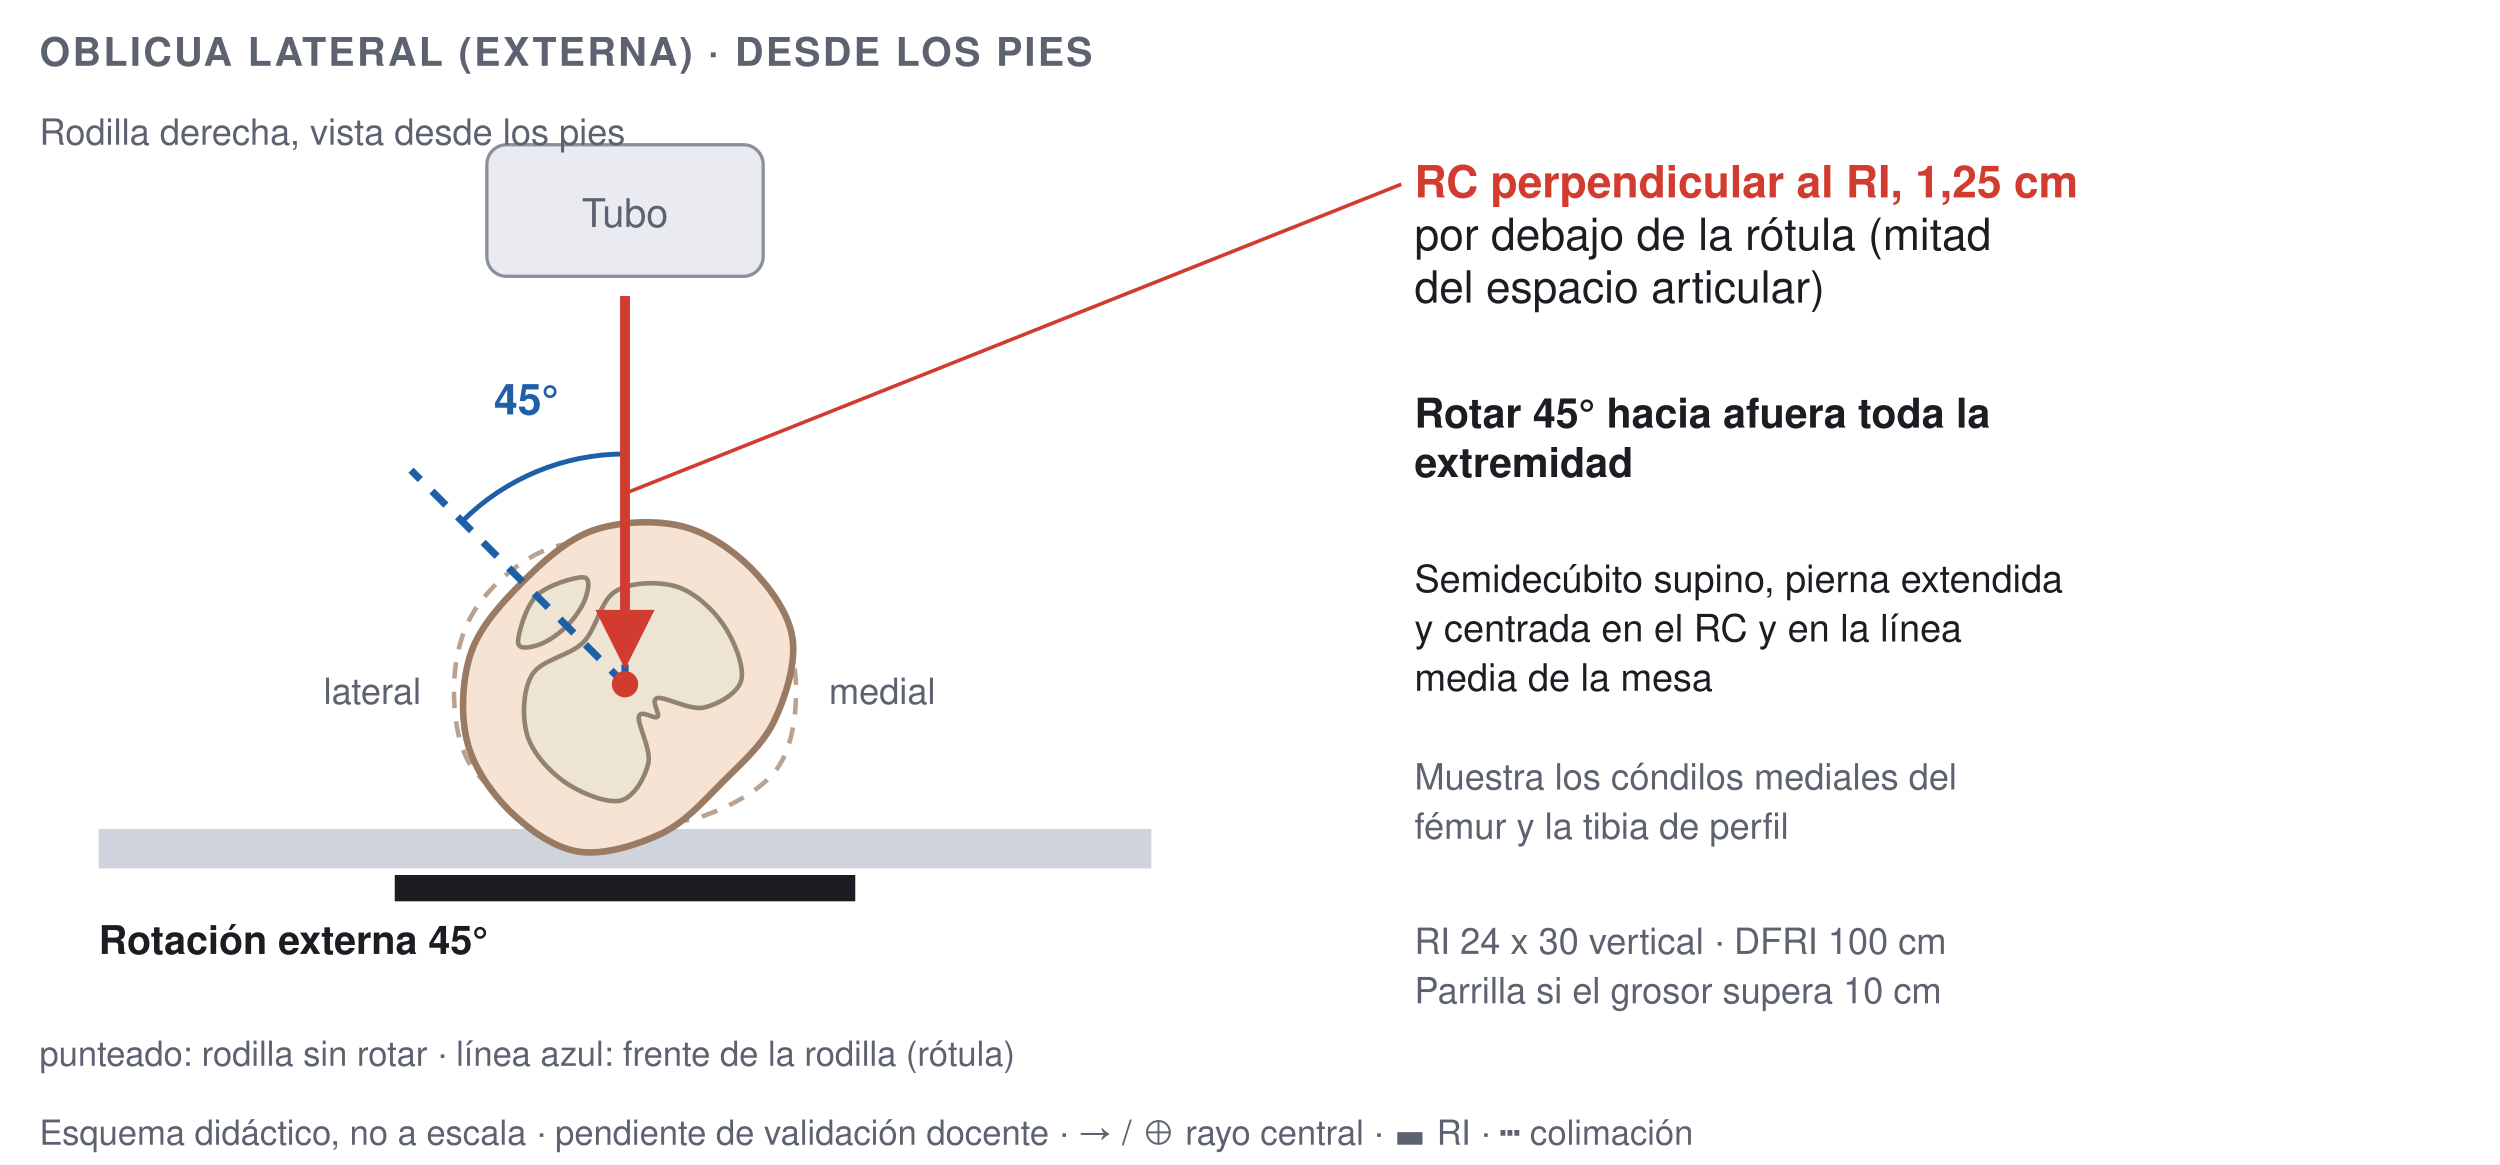
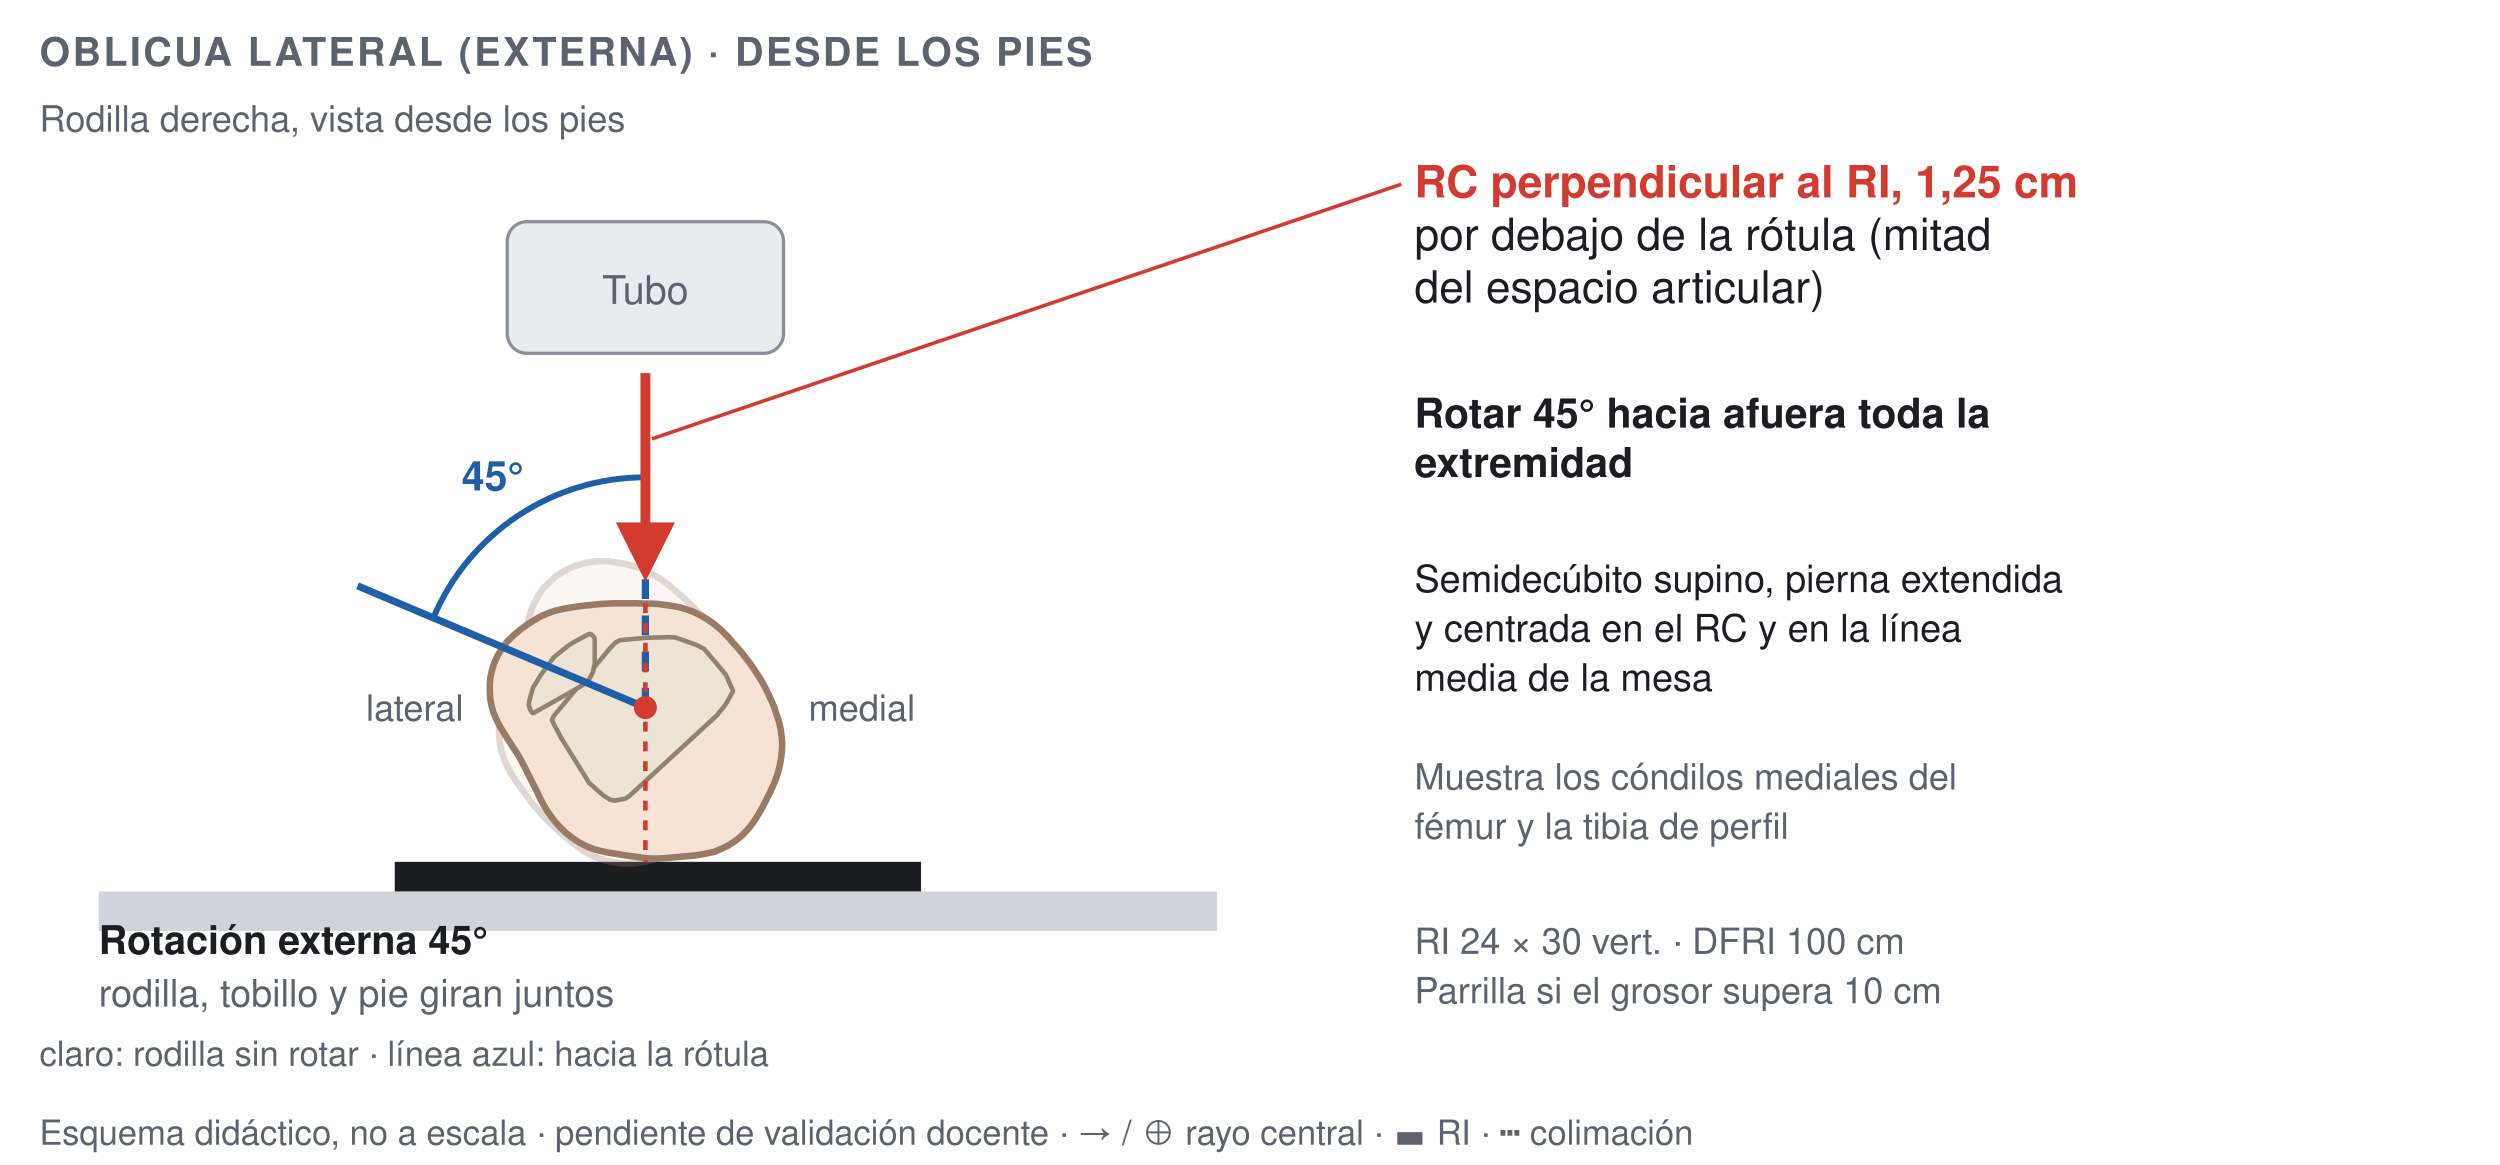
<svg xmlns="http://www.w3.org/2000/svg" viewBox="0 0 760 354" font-family="IBM Plex Sans, Carlito, Helvetica, Arial, sans-serif">
  <rect width="100%" height="100%" fill="#fff" />
  <defs>
    <marker id="arb" viewBox="0 0 10 10" refX="7" refY="5" markerWidth="6" markerHeight="6" orient="auto">
      <path d="M0,0 L10,5 L0,10 z" fill="#1f5fa8" />
    </marker>
    <marker id="ar" viewBox="0 0 10 10" refX="7" refY="5" markerWidth="6" markerHeight="6" orient="auto">
      <path d="M0,0 L10,5 L0,10 z" fill="#d23b2f" />
    </marker>
  </defs>
  <text x="12" y="20" font-size="12" font-weight="700" fill="#5d6270" letter-spacing=".06em">OBLICUA LATERAL (EXTERNA) · DESDE LOS PIES</text>
-   <rect x="30" y="252" width="320" height="12" fill="#cfd3dc" />
-   <text x="36" y="262" font-size="10" fill="#5d6270" />
-   <rect x="120" y="266" width="140" height="8" fill="#1b1d22" />
-   <path d="M190,164 C198.7,164 208.3,164.3 216,168 C223.7,171.7 231.7,179 236,186 C240.3,193 242,202 242,210 C242,218 240.7,227.7 236,234 C231.3,240.3 221.7,245.3 214,248 C206.3,250.7 198,250 190,250 C182,250 173.7,250.7 166,248 C158.3,245.3 148.7,240.3 144,234 C139.3,227.7 138,218 138,210 C138,202 139.7,193 144,186 C148.3,179 156.3,171.7 164,168 C171.7,164.3 181.3,164 190,164 Z" fill="none" stroke="#9a7a63" stroke-width="1.4" stroke-dasharray="5 4" opacity=".7" />
-   <path d="M158.9,176.9 C165,170.8 172.1,164.2 180.1,161.3 C188.1,158.5 199,158 207,159.9 C215,161.8 222.5,167 228.2,172.6 C233.8,178.3 239.7,186.1 240.9,193.9 C242.1,201.6 238.8,212 235.3,219.3 C231.7,226.6 225.4,232 219.7,237.7 C214,243.4 208.6,249.7 201.3,253.3 C194,256.8 183.6,260.1 175.9,258.9 C168.1,257.7 160.3,251.8 154.6,246.2 C149,240.5 143.8,233 141.9,225 C140,217 140.5,206.1 143.3,198.1 C146.2,190.1 152.8,183 158.9,176.9 Z" fill="#f6e3d3" stroke="#9a7a63" stroke-width="2" stroke-linejoin="round" />
-   <path d="M177.3,195.3 C181.5,191 182.5,182.5 187.2,179.7 C191.9,176.9 200.1,176.7 205.6,178.3 C211,180 216.4,184.9 219.7,189.6 C223,194.3 226.3,202.3 225.4,206.6 C224.4,210.8 218.3,214.1 214,215.1 C209.8,216 202.3,211.8 199.9,212.2 C197.5,212.7 200.8,217 199.9,217.9 C199,218.8 194.7,215.5 194.2,217.9 C193.8,220.3 198,227.8 197.1,232 C196.1,236.3 192.8,242.4 188.6,243.4 C184.3,244.3 176.3,241 171.6,237.7 C166.9,234.4 162,229 160.3,223.6 C158.7,218.1 158.9,209.9 161.7,205.2 C164.5,200.5 173,199.5 177.3,195.3 Z" fill="#ece4d4" stroke="#8c7f6a" stroke-width="1.4" stroke-linejoin="round" opacity=".95" />
-   <path d="M157.5,195.3 C157.4,192.8 159.8,184.4 163.1,181.1 C166.4,177.8 174.8,175.4 177.3,175.5 C179.7,175.6 178.8,179.4 178,181.8 C177.2,184.3 174.7,188 172.3,190.3 C170,192.7 166.3,195.2 163.8,196 C161.4,196.8 157.6,197.7 157.5,195.3 Z" fill="#ece4d4" stroke="#8c7f6a" stroke-width="1.4" stroke-linejoin="round" opacity=".95" />
-   <line x1="190" y1="208" x2="190" y2="116" stroke="#1f5fa8" stroke-width="2.2" stroke-dasharray="6 5" />
-   <line x1="190" y1="208" x2="124.946" y2="142.946" stroke="#1f5fa8" stroke-width="2.2" stroke-dasharray="6 5" />
-   <path d="M190,138 A70,70 0 0 0 140.5,158.5" fill="none" stroke="#1f5fa8" stroke-width="1.5" />
-   <text x="160" y="126" font-size="13" fill="#1f5fa8" text-anchor="middle" font-weight="700">45°</text>
-   <g transform="rotate(0 190 66)">
-     <rect x="148" y="44" width="84" height="40" rx="6" fill="#e9ebf0" stroke="#8a8f9c" />
-     <text x="190" y="69" font-size="12" text-anchor="middle" fill="#5d6270">Tubo</text>
+   <rect x="30" y="271" width="340" height="12" fill="#cfd3dc" />
+   <text x="36" y="281" font-size="10" fill="#5d6270" />
+   <rect x="120" y="262" width="160" height="9" fill="#1b1d22" />
+   <g transform="translate(-9.3 1.5)" opacity=".3">
+     <path d="M191.4,169.1 L193.5,169.1 L195.7,169.3 L197.8,169.7 L200,170.1 L202.2,170.7 L204.3,171.4 L206.5,172.4 L208.6,173.6 L210.8,175 L213,176.7 L215.1,178.5 L217.3,180.4 L219.4,182.4 L221.6,184.5 L223.8,186.7 L225.9,188.8 L228.1,191 L230.2,193.1 L232.1,195.3 L233.7,197.5 L235.1,199.6 L236.2,201.8 L237.1,203.9 L237.7,206.1 L238.1,208.3 L238.4,210.4 L238.6,212.6 L238.6,214.7 L238.4,216.9 L238.2,219.1 L237.9,221.2 L237.6,223.4 L237.3,225.5 L237,227.7 L236.6,229.9 L236.1,232 L235.4,234.2 L234.7,236.3 L233.8,238.5 L232.8,240.7 L231.8,242.8 L230.6,245 L229.2,247.1 L227.6,249.2 L225.8,251.1 L223.7,252.8 L221.6,254.2 L219.4,255.5 L217.3,256.5 L215.1,257.4 L213,258.2 L210.8,258.9 L208.6,259.6 L206.5,260.2 L204.3,260.6 L202.2,260.9 L200,261 L197.8,260.9 L195.7,260.6 L193.5,260.1 L191.4,259.5 L189.2,258.5 L187,257.4 L184.9,255.9 L182.7,254.2 L180.6,252.4 L178.4,250.5 L176.3,248.5 L174.2,246.4 L172.4,244.3 L170.6,242.1 L169,239.9 L167.5,237.8 L165.9,235.6 L164.6,233.5 L163.4,231.3 L162.5,229.1 L161.8,227 L161.3,224.8 L161.1,222.7 L161,220.5 L161.1,218.3 L161.4,216.2 L161.8,214 L162.4,211.9 L163.1,209.7 L163.9,207.5 L164.8,205.4 L165.6,203.2 L166.3,201.1 L166.9,198.9 L167.4,196.7 L168,194.6 L168.6,192.4 L169.1,190.3 L169.6,188.1 L170.2,185.9 L170.9,183.8 L171.8,181.6 L173,179.5 L174.5,177.3 L176.4,175.4 L178.4,173.6 L180.6,172.2 L182.7,171.1 L184.9,170.3 L187,169.7 L189.2,169.3 Z" fill="#f6e3d3" stroke="#9a7a63" stroke-width="2" stroke-linejoin="round" />
+     <path d="M177.5,216.8 L181.1,201.3 L182.5,196.9 L183.2,195.3 L184.3,194.9 L211.1,192.3 L213.4,192.3 L215,192.8 L220.7,197.5 L226.1,202.7 L227.4,204.1 L230.3,210.3 L231.1,212.8 L230.5,221 L230.1,223 L228.4,227.8 L228.2,228.1 L223.6,229.3 L219.4,229.7 L218.9,229.7 L183.5,228.3 L182,228 L179.2,226 L178.7,225.3 L178.5,224.9 L177.9,222.7 Z" fill="#ece4d4" stroke="#8c7f6a" stroke-width="1.4" stroke-linejoin="round" opacity=".95" />
+     <path d="M180.5,189.8 L180.4,189.2 L180.6,188.5 L181.3,187.4 L181.9,186.6 L184.1,185.4 L186.2,184.3 L186.8,184.1 L190.4,183.2 L196.5,182.3 L197.2,182.3 L202.5,182.8 L204.4,183.3 L209.1,184.7 L209.7,185 L209.9,185.5 L209.9,186.6 L209.6,187.2 L209.4,187.4 L204.5,192.3 L201.9,194 L199.6,194.6 L197.8,194.6 L180.9,190 Z" fill="#ece4d4" stroke="#8c7f6a" stroke-width="1.4" stroke-linejoin="round" opacity=".95" />
  </g>
-   <line x1="190" y1="90" x2="190" y2="198" stroke="#d23b2f" stroke-width="3" marker-end="url(#ar)" />
-   <circle cx="190" cy="208" r="4" fill="#d23b2f" />
-   <text x="128" y="214" font-size="11" fill="#5d6270" text-anchor="end" font-weight="400">lateral</text>
-   <text x="252" y="214" font-size="11" fill="#5d6270" text-anchor="start" font-weight="400">medial</text>
+   <path d="M180.6,183.8 L182.7,183.6 L184.9,183.5 L187,183.4 L189.2,183.4 L191.4,183.4 L193.5,183.4 L195.7,183.5 L197.8,183.5 L200,183.6 L202.2,183.9 L204.3,184.2 L206.5,184.6 L208.6,185.2 L210.8,186 L213,187.1 L215.1,188.3 L217.2,189.8 L219.3,191.6 L221.3,193.6 L223.1,195.7 L225,197.8 L226.7,200 L228.4,202.2 L229.8,204.3 L231.2,206.5 L232.4,208.6 L233.5,210.8 L234.5,213 L235.4,215.1 L236.1,217.3 L236.8,219.4 L237.3,221.6 L237.6,223.8 L237.8,225.9 L237.7,228.1 L237.5,230.2 L237.1,232.4 L236.6,234.6 L235.9,236.7 L235,238.9 L234,241 L232.9,243.2 L231.8,245.4 L230.6,247.5 L229.2,249.7 L227.6,251.8 L225.8,253.8 L223.7,255.5 L221.6,256.9 L219.4,258 L217.3,258.9 L215.1,259.4 L213,259.8 L210.8,260.1 L208.6,260.3 L206.5,260.5 L204.3,260.7 L202.2,260.9 L200,261 L197.8,261 L195.7,260.8 L193.5,260.5 L191.4,260.2 L189.2,259.9 L187,259.5 L184.9,259.2 L182.7,258.7 L180.6,258.2 L178.4,257.3 L176.2,256.2 L174.1,254.8 L171.9,253.1 L169.9,251.1 L168.1,249 L166.5,246.8 L165.2,244.6 L164.1,242.5 L163.1,240.3 L162,238.2 L160.9,236 L159.8,233.8 L158.7,231.7 L157.5,229.5 L156.1,227.4 L154.7,225.2 L153.3,223 L152,220.9 L150.9,218.7 L150,216.6 L149.4,214.4 L149,212.2 L148.9,210.1 L148.9,207.9 L149.1,205.8 L149.6,203.6 L150.3,201.4 L151.3,199.3 L152.6,197.1 L154.2,195 L156.2,193.1 L158.3,191.3 L160.4,189.8 L162.6,188.4 L164.7,187.2 L166.9,186.3 L169,185.6 L171.2,185.1 L173.4,184.7 L175.5,184.4 L177.7,184.1 L179.8,183.9 Z" fill="#f6e3d3" stroke="#9a7a63" stroke-width="2" stroke-linejoin="round" />
+   <path d="M179.1,238 L170.7,224.5 L168.5,220.4 L167.8,218.9 L168.3,217.7 L185.5,197 L187.1,195.3 L188.6,194.6 L196,193.9 L203.5,193.7 L205.3,193.8 L207,194.4 L211.8,196.1 L214.1,197.3 L219.4,203.6 L220.7,205.2 L222.8,209.9 L222.8,210.2 L220.5,214.3 L217.9,217.5 L191.4,241.9 L190.1,242.8 L186.8,243.4 L185.9,243.2 L185.4,243.1 L183.4,241.8 Z" fill="#ece4d4" stroke="#8c7f6a" stroke-width="1.4" stroke-linejoin="round" opacity=".95" />
+   <path d="M180.8,194.4 L180.8,201.6 L180.3,204.2 L180.1,204.7 L179,206.7 L177.7,207.9 L176.1,208.9 L162.5,216.6 L162,216.8 L161.6,216.4 L161.2,215.8 L160.8,214.5 L160.8,213.6 L161.4,211.2 L162.1,208.9 L162.5,208.3 L164.4,205.2 L168,200.3 L168.5,199.7 L171.1,197.6 L172.7,196.3 L174.3,195.3 L178.7,192.9 L179.3,192.7 L179.8,192.9 L180.6,193.7 Z" fill="#ece4d4" stroke="#8c7f6a" stroke-width="1.4" stroke-linejoin="round" opacity=".95" />
+   <line x1="196.2" y1="215.1" x2="196.2" y2="120.1" stroke="#1f5fa8" stroke-width="2.2" stroke-dasharray="6 5" />
+   <line x1="196.2" y1="215.1" x2="108.7" y2="178.1" stroke="#1f5fa8" stroke-width="2.2" />
+   <path d="M196.2,145.1 A70,70 0 0 0 131.7,187.9" fill="none" stroke="#1f5fa8" stroke-width="1.8" />
+   <text x="149.8" y="149.1" font-size="12.5" fill="#1f5fa8" text-anchor="middle" font-weight="700">45°</text>
+   <g transform="rotate(0 196.2 89.4)">
+     <rect x="154.2" y="67.4" width="84" height="40" rx="6" fill="#e9ebf0" stroke="#8a8f9c" />
+     <text x="196.2" y="92.4" font-size="12" text-anchor="middle" fill="#5d6270">Tubo</text>
+   </g>
+   <line x1="196.2" y1="113.4" x2="196.2" y2="171.4" stroke="#d23b2f" stroke-width="3" marker-end="url(#ar)" />
+   <line x1="196.2" y1="183.4" x2="196.2" y2="262" stroke="#d23b2f" stroke-width="1.4" stroke-dasharray="3 3" />
+   <circle cx="196.2" cy="215.1" r="3.5" fill="#d23b2f" />
+   <text x="140.9" y="219.1" font-size="11" fill="#5d6270" text-anchor="end" font-weight="400">lateral</text>
+   <text x="245.8" y="219.1" font-size="11" fill="#5d6270" text-anchor="start" font-weight="400">medial</text>
  <text x="30" y="290" font-size="12" fill="#1b1d22" text-anchor="start" font-weight="700">Rotación externa 45°</text>
-   <line x1="190" y1="150" x2="426.0" y2="56.0" stroke="#d23b2f" stroke-width="1.1" />
+   <text x="30" y="306" font-size="11.5" fill="#5d6270" text-anchor="start" font-weight="400">rodilla, tobillo y pie giran juntos</text>
+   <line x1="198.2" y1="133.4" x2="426.0" y2="56.0" stroke="#d23b2f" stroke-width="1.1" />
  <text x="430" y="60" font-size="13.5" fill="#d23b2f" text-anchor="start">
    <tspan font-weight="700">RC perpendicular al RI, 1,25 cm</tspan>
    <tspan x="430" dy="16" fill="#1b1d22">por debajo de la rótula (mitad</tspan>
    <tspan x="430" dy="16" fill="#1b1d22">del espacio articular)</tspan>
  </text>
  <text x="430" y="130" font-size="12.5" fill="#1b1d22" text-anchor="start" font-weight="700">Rotar 45° hacia afuera toda la</text>
  <text x="430" y="145" font-size="12.5" fill="#1b1d22" text-anchor="start" font-weight="700">extremidad</text>
  <text x="430" y="180" font-size="11.5" fill="#1b1d22" text-anchor="start" font-weight="400">Semidecúbito supino, pierna extendida</text>
  <text x="430" y="195" font-size="11.5" fill="#1b1d22" text-anchor="start" font-weight="400">y centrada en el RC y en la línea</text>
  <text x="430" y="210" font-size="11.5" fill="#1b1d22" text-anchor="start" font-weight="400">media de la mesa</text>
  <text x="430" y="240" font-size="11" fill="#5d6270" text-anchor="start" font-weight="400">Muestra los cóndilos mediales del</text>
  <text x="430" y="255" font-size="11" fill="#5d6270" text-anchor="start" font-weight="400">fémur y la tibia de perfil</text>
-   <text x="430" y="290" font-size="11" fill="#5d6270" text-anchor="start" font-weight="400">RI 24 x 30 vertical · DFRI 100 cm</text>
+   <text x="430" y="290" font-size="11" fill="#5d6270" text-anchor="start" font-weight="400">RI 24 × 30 vert. · DFRI 100 cm</text>
  <text x="430" y="305" font-size="11" fill="#5d6270" text-anchor="start" font-weight="400">Parrilla si el grosor supera 10 cm</text>
-   <text x="12" y="44" font-size="11" fill="#5d6270" text-anchor="start" font-weight="400">Rodilla derecha, vista desde los pies</text>
-   <text x="12" y="324" font-size="10.5" fill="#5d6270" text-anchor="start" font-weight="400">punteado: rodilla sin rotar · línea azul: frente de la rodilla (rótula)</text>
+   <text x="12" y="40" font-size="11" fill="#5d6270" text-anchor="start" font-weight="400">Rodilla derecha, vista desde los pies</text>
+   <text x="12" y="324" font-size="10.5" fill="#5d6270" text-anchor="start" font-weight="400">claro: rodilla sin rotar · línea azul: hacia la rótula</text>
  <text x="12" y="348" font-size="10.5" fill="#5d6270">Esquema didáctico, no a escala · pendiente de validación docente · → / ⊕ rayo central · ▬ RI · ┅ colimación</text>
</svg>
